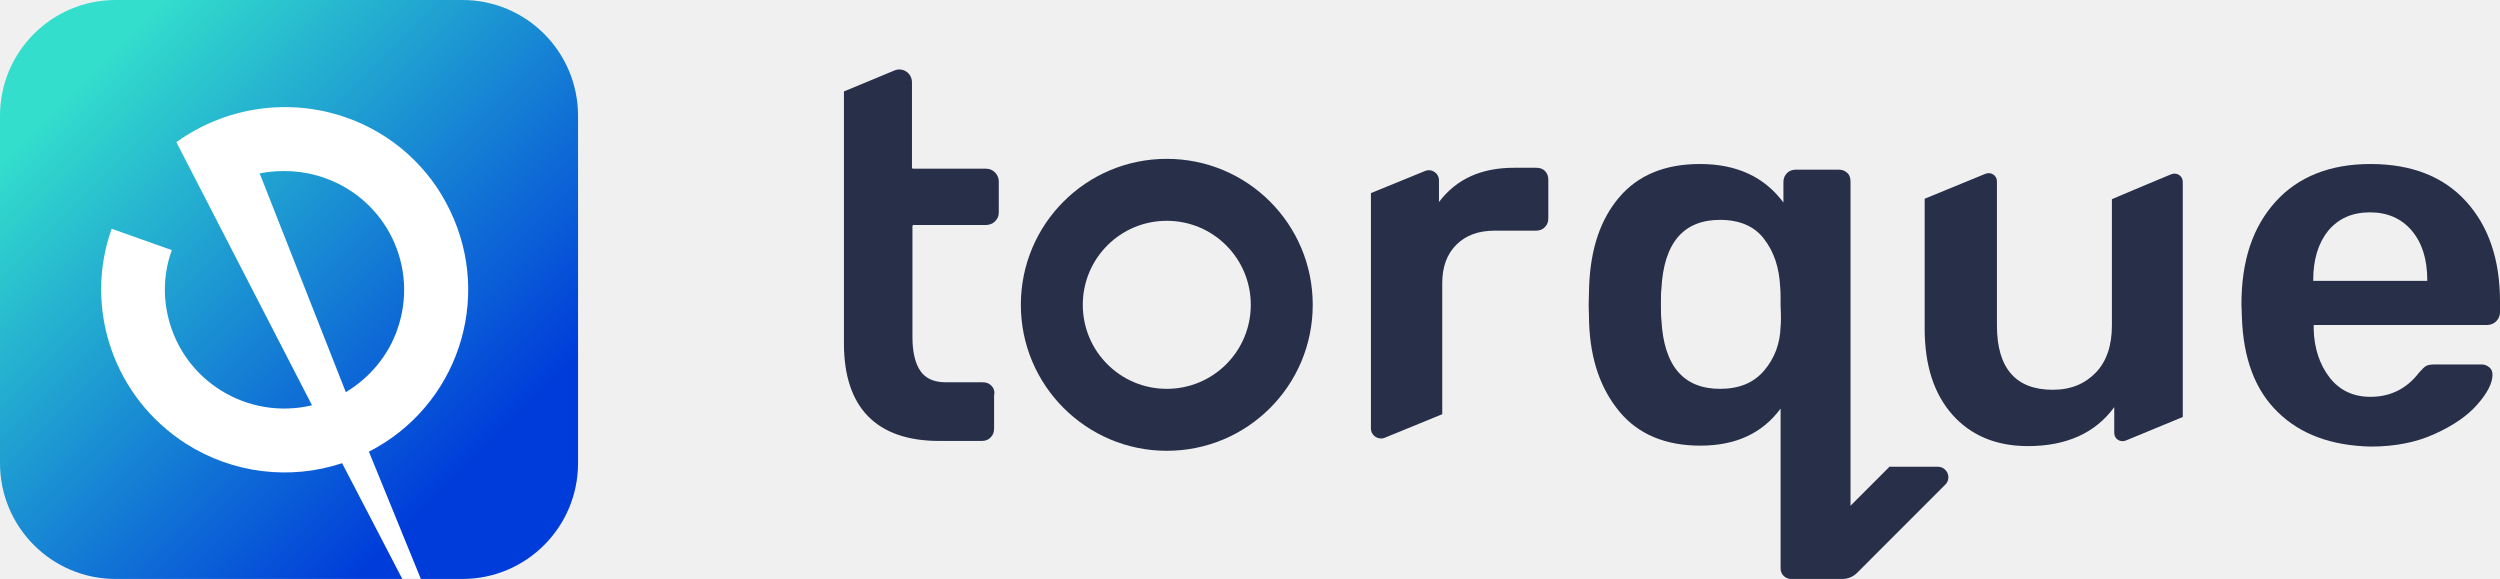
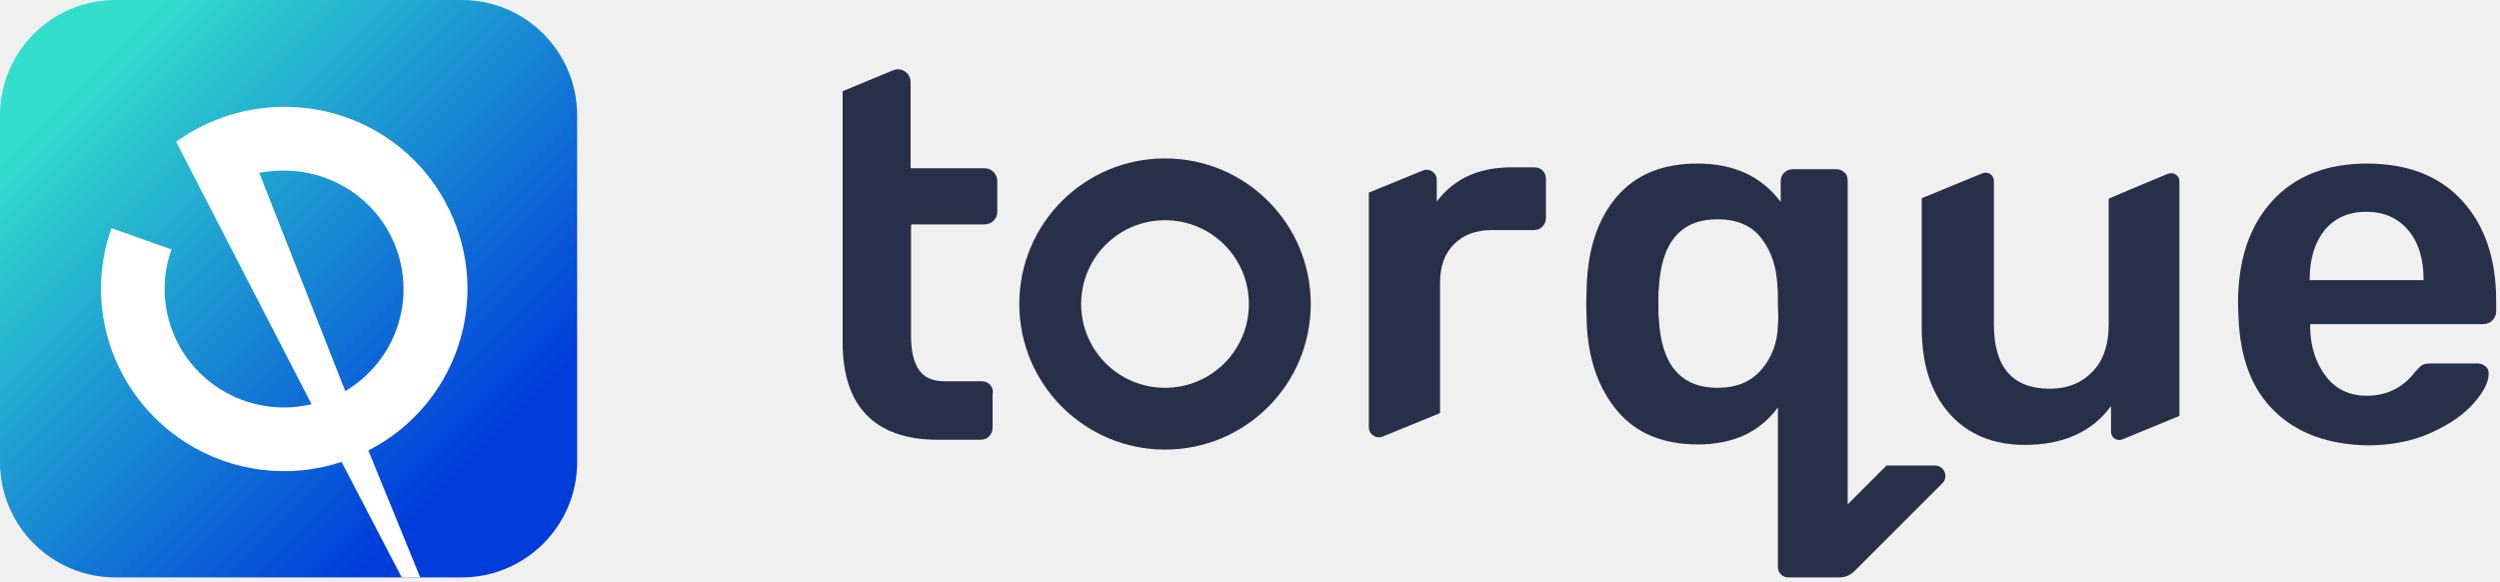
- <svg xmlns="http://www.w3.org/2000/svg" width="190" height="44" viewBox="0 0 190 44" fill="none">
-   <path d="M0 8.8C0 3.94 3.934 0 8.786 0H35.145C39.997 0 43.931 3.94 43.931 8.8V35.2C43.931 40.06 39.997 44 35.145 44H8.786C3.934 44 0 40.06 0 35.2V8.8Z" fill="url(#paint0_linear)" />
-   <path d="M34.21 16.014C32.643 12.707 29.792 10.149 26.314 8.932C21.958 7.403 17.133 8.121 13.404 10.804L23.713 30.803C18.825 31.957 13.937 28.962 12.778 24.095C12.37 22.41 12.464 20.632 13.06 19.009L8.485 17.387C6.323 23.471 8.673 30.241 14.156 33.735C17.697 35.982 22.052 36.512 26 35.202L30.575 44H31.985L28.037 34.328C34.742 30.896 37.468 22.784 34.21 16.014ZM30.199 25.031C29.51 27.027 28.1 28.712 26.282 29.804L19.734 13.175C21.363 12.863 23.086 12.957 24.653 13.518C29.384 15.172 31.86 20.32 30.199 25.031Z" fill="white" />
-   <path d="M74.66 29.053C74.945 29.053 75.159 29.124 75.337 29.302C75.516 29.481 75.623 29.73 75.551 30.052V32.549C75.551 32.834 75.48 33.048 75.302 33.227C75.159 33.405 74.909 33.512 74.624 33.512H71.379C68.989 33.512 67.17 32.87 65.958 31.621C64.745 30.373 64.139 28.517 64.139 26.092V7.006C64.139 6.971 64.139 6.935 64.174 6.935L67.955 5.365C68.597 5.08 69.31 5.544 69.31 6.257V12.75C69.31 12.786 69.346 12.821 69.381 12.821H74.945C75.23 12.821 75.444 12.928 75.623 13.107C75.801 13.285 75.908 13.535 75.908 13.784V16.139C75.908 16.389 75.837 16.603 75.658 16.781C75.48 16.995 75.195 17.102 74.909 17.102H69.417C69.381 17.102 69.346 17.138 69.346 17.173V25.628C69.346 26.77 69.56 27.626 69.952 28.197C70.344 28.767 70.986 29.053 71.878 29.053H74.66Z" fill="#283049" />
-   <path fill-rule="evenodd" clip-rule="evenodd" d="M88.676 34.261C82.577 34.261 77.584 29.303 77.584 23.167C77.584 17.031 82.542 12.072 88.676 12.072C94.81 12.072 99.768 17.031 99.768 23.167C99.768 29.303 94.81 34.261 88.676 34.261ZM88.676 16.781C85.145 16.781 82.292 19.635 82.292 23.167C82.292 26.698 85.145 29.552 88.676 29.552C92.207 29.552 95.06 26.698 95.06 23.167C95.06 19.635 92.207 16.781 88.676 16.781Z" fill="#283049" />
-   <path fill-rule="evenodd" clip-rule="evenodd" d="M140.64 38.435L143.564 35.51V35.474H147.273C147.987 35.474 148.343 36.33 147.844 36.83L141.139 43.536C140.854 43.822 140.461 44 140.033 44H136.11C135.682 44 135.326 43.643 135.326 43.215V31.05C133.935 32.941 131.902 33.869 129.227 33.869C126.588 33.869 124.519 33.013 123.093 31.3C121.666 29.588 120.881 27.376 120.774 24.594L120.739 23.167L120.774 21.74C120.881 18.922 121.63 16.674 123.057 14.997C124.484 13.321 126.516 12.465 129.191 12.465C131.973 12.465 134.077 13.428 135.54 15.39V13.82C135.54 13.535 135.647 13.321 135.825 13.142C136.003 12.964 136.253 12.893 136.503 12.893H139.713C139.998 12.893 140.212 12.964 140.39 13.142C140.568 13.285 140.64 13.535 140.64 13.82V38.435ZM134.077 28.161C134.862 27.233 135.29 26.128 135.326 24.808C135.361 24.487 135.361 23.951 135.326 23.274C135.326 22.596 135.326 22.096 135.29 21.775C135.219 20.348 134.826 19.136 134.077 18.172C133.364 17.209 132.223 16.71 130.725 16.71C127.943 16.71 126.445 18.458 126.267 21.954C126.231 22.203 126.231 22.596 126.231 23.131C126.231 23.666 126.231 24.058 126.267 24.308C126.445 27.804 127.943 29.552 130.725 29.552C132.187 29.552 133.293 29.088 134.077 28.161Z" fill="#283049" />
-   <path fill-rule="evenodd" clip-rule="evenodd" d="M170.384 24.13C170.491 27.233 171.383 29.659 173.13 31.336C174.842 33.013 177.196 33.869 180.156 33.94C182.011 33.94 183.652 33.619 185.042 32.977C186.469 32.335 187.539 31.586 188.288 30.729C189.037 29.873 189.429 29.124 189.429 28.482C189.429 28.232 189.358 28.054 189.18 27.911C189.001 27.768 188.823 27.697 188.573 27.697H185.078C184.757 27.697 184.543 27.733 184.401 27.804C184.258 27.876 184.08 28.054 183.83 28.339C182.903 29.552 181.654 30.159 180.156 30.159C178.837 30.159 177.803 29.659 177.054 28.696C176.305 27.733 175.877 26.484 175.841 25.022V24.701H189.001C189.287 24.701 189.536 24.594 189.715 24.415C189.893 24.237 190 23.987 190 23.737V22.917C190 19.742 189.144 17.209 187.432 15.319C185.72 13.428 183.295 12.465 180.156 12.465C177.089 12.465 174.664 13.428 172.952 15.319C171.205 17.245 170.349 19.813 170.349 23.131L170.384 24.13ZM184.472 21.276V21.347H175.805V21.276C175.805 19.706 176.198 18.458 176.947 17.53C177.731 16.603 178.765 16.139 180.121 16.139C181.44 16.139 182.51 16.603 183.295 17.53C184.08 18.458 184.472 19.706 184.472 21.276Z" fill="#283049" />
-   <path d="M163.287 13.963L162.181 14.427L161.254 14.819L160.505 15.14V24.736C160.505 26.235 160.113 27.447 159.293 28.304C158.472 29.16 157.402 29.623 156.011 29.623C153.194 29.623 151.767 27.983 151.767 24.736V13.784C151.767 13.321 151.304 13.035 150.876 13.214L146.275 15.104V24.986C146.275 27.768 146.988 29.945 148.379 31.514C149.77 33.084 151.696 33.904 154.121 33.904C157.046 33.904 159.257 32.906 160.683 30.943V32.906C160.683 33.369 161.147 33.655 161.575 33.476L165.891 31.692V13.82C165.891 13.356 165.427 13.071 164.999 13.249L163.287 13.963Z" fill="#283049" />
-   <path d="M116.744 12.75C117.03 12.75 117.244 12.821 117.422 13C117.6 13.178 117.672 13.392 117.672 13.677V16.567C117.672 16.852 117.6 17.066 117.422 17.245C117.279 17.423 117.03 17.53 116.744 17.53H113.606C112.358 17.53 111.395 17.887 110.681 18.6C109.968 19.314 109.611 20.277 109.611 21.526V31.479L105.26 33.262C104.761 33.476 104.19 33.12 104.19 32.549V14.676L108.292 13C108.791 12.786 109.362 13.142 109.362 13.713V15.354C110.681 13.606 112.572 12.75 115.068 12.75H116.744Z" fill="#283049" />
+ <svg xmlns="http://www.w3.org/2000/svg" width="559" height="130" viewBox="0 0 559 130" fill="none">
+   <path d="M0 25.821C0 11.56 11.56 0 25.821 0H103.282C117.543 0 129.103 11.56 129.103 25.821V103.282C129.103 117.543 117.543 129.103 103.282 129.103H25.821C11.56 129.103 0 117.543 0 103.282V25.821Z" fill="url(#paint0_linear)" />
+   <path d="M100.534 46.988C95.93 37.284 87.551 29.777 77.33 26.207C64.53 21.721 50.35 23.827 39.392 31.7L69.687 90.38C55.322 93.767 40.957 84.978 37.55 70.698C36.353 65.754 36.63 60.536 38.379 55.776L24.935 51.016C18.581 68.867 25.488 88.732 41.602 98.985C52.007 105.576 64.807 107.132 76.409 103.287L89.853 129.103H93.997L82.394 100.724C102.1 90.654 110.111 66.853 100.534 46.988ZM88.748 73.444C86.722 79.303 82.578 84.246 77.238 87.45L57.992 38.657C62.781 37.742 67.845 38.016 72.449 39.664C86.354 44.516 93.628 59.621 88.748 73.444Z" fill="white" />
+   <path d="M219.41 85.245C220.248 85.245 220.877 85.454 221.401 85.978C221.925 86.501 222.239 87.234 222.03 88.176V95.503C222.03 96.34 221.82 96.968 221.296 97.492C220.877 98.015 220.143 98.329 219.305 98.329H209.767C202.745 98.329 197.399 96.445 193.836 92.781C190.272 89.118 188.49 83.675 188.49 76.557V20.558C188.49 20.453 188.49 20.348 188.595 20.348L199.705 15.743C201.592 14.905 203.688 16.266 203.688 18.36V37.41C203.688 37.515 203.793 37.619 203.898 37.619H220.248C221.087 37.619 221.715 37.933 222.239 38.457C222.764 38.98 223.078 39.713 223.078 40.445V47.354C223.078 48.086 222.868 48.715 222.344 49.238C221.82 49.866 220.982 50.18 220.143 50.18H204.002C203.898 50.18 203.793 50.285 203.793 50.389V75.197C203.793 78.546 204.422 81.058 205.574 82.733C206.727 84.408 208.614 85.245 211.234 85.245H219.41Z" fill="#283049" />
+   <path fill-rule="evenodd" clip-rule="evenodd" d="M260.6 100.528C242.678 100.528 228.004 85.978 228.004 67.975C228.004 49.971 242.573 35.422 260.6 35.422C278.628 35.422 293.197 49.971 293.197 67.975C293.197 85.978 278.628 100.528 260.6 100.528ZM260.6 49.239C250.224 49.239 241.839 57.612 241.839 67.975C241.839 78.337 250.224 86.711 260.6 86.711C270.977 86.711 279.362 78.337 279.362 67.975C279.362 57.612 270.977 49.239 260.6 49.239Z" fill="#283049" />
+   <path fill-rule="evenodd" clip-rule="evenodd" d="M413.311 112.774L421.905 104.191V104.086H432.806C434.902 104.086 435.95 106.598 434.483 108.064L414.778 127.742C413.94 128.58 412.787 129.103 411.529 129.103H400C398.742 129.103 397.694 128.056 397.694 126.8V91.107C393.606 96.655 387.632 99.376 379.771 99.376C372.015 99.376 365.936 96.864 361.744 91.84C357.551 86.816 355.245 80.326 354.931 72.161L354.826 67.975L354.931 63.788C355.245 55.519 357.446 48.924 361.639 44.005C365.831 39.085 371.805 36.573 379.666 36.573C387.842 36.573 394.026 39.399 398.323 45.156V40.55C398.323 39.713 398.637 39.085 399.161 38.562C399.685 38.038 400.419 37.829 401.153 37.829H410.586C411.424 37.829 412.053 38.038 412.577 38.562C413.101 38.98 413.311 39.713 413.311 40.55V112.774ZM394.026 82.629C396.331 79.907 397.589 76.662 397.694 72.789C397.799 71.847 397.799 70.277 397.694 68.288C397.694 66.3 397.694 64.834 397.589 63.892C397.38 59.705 396.227 56.147 394.026 53.321C391.929 50.494 388.575 49.029 384.173 49.029C375.998 49.029 371.596 54.158 371.072 64.416C370.967 65.148 370.967 66.3 370.967 67.87C370.967 69.44 370.967 70.591 371.072 71.324C371.596 81.582 375.998 86.711 384.173 86.711C388.471 86.711 391.72 85.35 394.026 82.629Z" fill="#283049" />
+   <path fill-rule="evenodd" clip-rule="evenodd" d="M500.724 70.801C501.038 79.907 503.658 87.025 508.794 91.944C513.825 96.864 520.743 99.376 529.442 99.585C534.892 99.585 539.713 98.643 543.801 96.759C547.993 94.875 551.138 92.677 553.339 90.165C555.54 87.653 556.693 85.455 556.693 83.571C556.693 82.838 556.483 82.315 555.959 81.896C555.435 81.477 554.911 81.268 554.177 81.268H543.906C542.963 81.268 542.334 81.373 541.914 81.582C541.495 81.791 540.971 82.315 540.237 83.152C537.512 86.711 533.844 88.49 529.442 88.49C525.564 88.49 522.524 87.025 520.323 84.199C518.122 81.373 516.865 77.709 516.76 73.417V72.475H555.435C556.274 72.475 557.007 72.161 557.531 71.638C558.055 71.115 558.37 70.382 558.37 69.649V67.242C558.37 57.926 555.854 50.494 550.823 44.947C545.793 39.399 538.665 36.573 529.442 36.573C520.428 36.573 513.301 39.399 508.27 44.947C503.134 50.599 500.619 58.135 500.619 67.87L500.724 70.801ZM542.124 62.427V62.636H516.655V62.427C516.655 57.821 517.808 54.158 520.009 51.436C522.315 48.715 525.354 47.354 529.337 47.354C533.215 47.354 536.359 48.715 538.665 51.436C540.971 54.158 542.124 57.821 542.124 62.427Z" fill="#283049" />
+   <path d="M479.866 40.969L476.617 42.33L473.892 43.481L471.691 44.423V72.58C471.691 76.976 470.538 80.535 468.127 83.047C465.717 85.559 462.572 86.92 458.485 86.92C450.205 86.92 446.012 82.105 446.012 72.58V40.446C446.012 39.085 444.65 38.247 443.392 38.771L429.871 44.318V73.312C429.871 81.477 431.967 87.862 436.055 92.468C440.143 97.073 445.802 99.481 452.93 99.481C461.524 99.481 468.022 96.55 472.215 90.793V96.55C472.215 97.91 473.577 98.748 474.835 98.224L487.517 92.991V40.55C487.517 39.19 486.155 38.352 484.897 38.876L479.866 40.969Z" fill="#283049" />
+   <path d="M343.087 37.41C343.926 37.41 344.554 37.62 345.079 38.143C345.603 38.666 345.812 39.294 345.812 40.132V48.61C345.812 49.447 345.603 50.075 345.079 50.599C344.659 51.122 343.926 51.436 343.087 51.436H333.864C330.195 51.436 327.365 52.483 325.269 54.576C323.173 56.67 322.125 59.496 322.125 63.159V92.363L309.338 97.596C307.87 98.225 306.193 97.178 306.193 95.503V43.062L318.247 38.143C319.714 37.515 321.391 38.562 321.391 40.236V45.051C325.269 39.922 330.824 37.41 338.161 37.41H343.087Z" fill="#283049" />
  <defs>
-     <linearGradient id="paint0_linear" x1="41.075" y1="41.14" x2="5.875" y2="5.996" gradientUnits="userSpaceOnUse">
+     <linearGradient id="paint0_linear" x1="120.711" y1="120.711" x2="17.429" y2="17.429" gradientUnits="userSpaceOnUse">
      <stop offset="0.159" stop-color="#003CDA" />
      <stop offset="1" stop-color="#33DFCC" />
    </linearGradient>
  </defs>
</svg>
